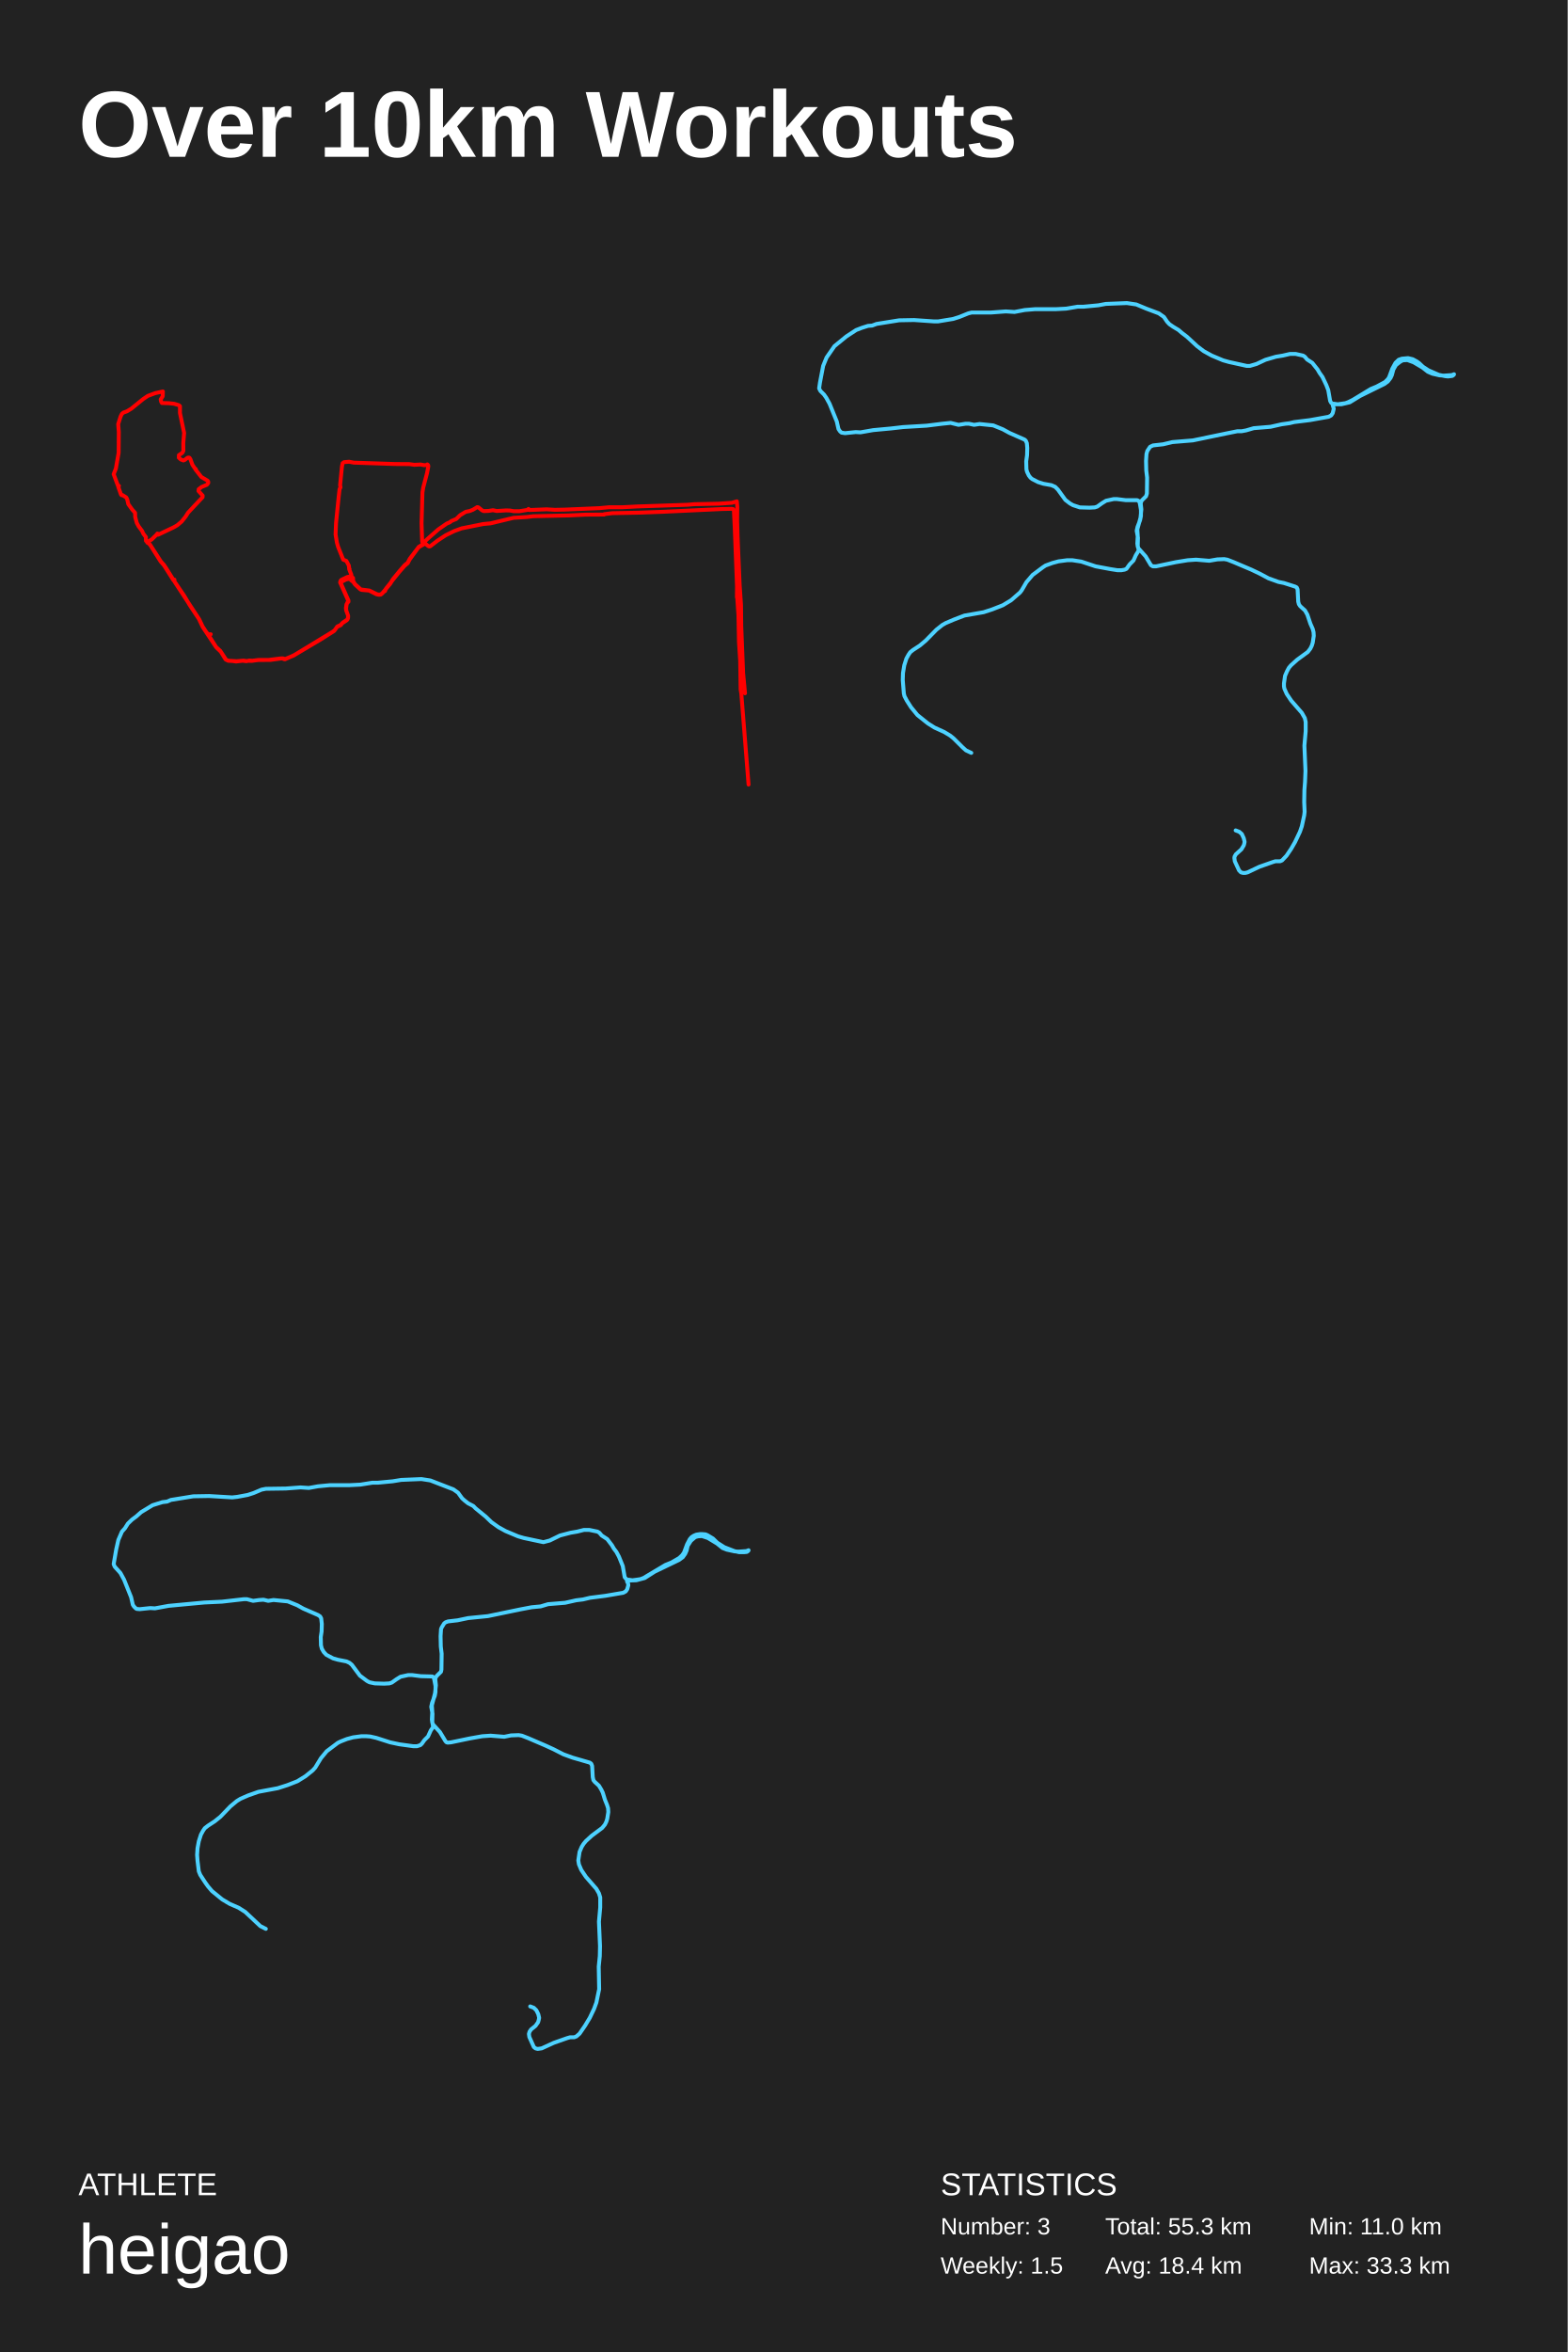
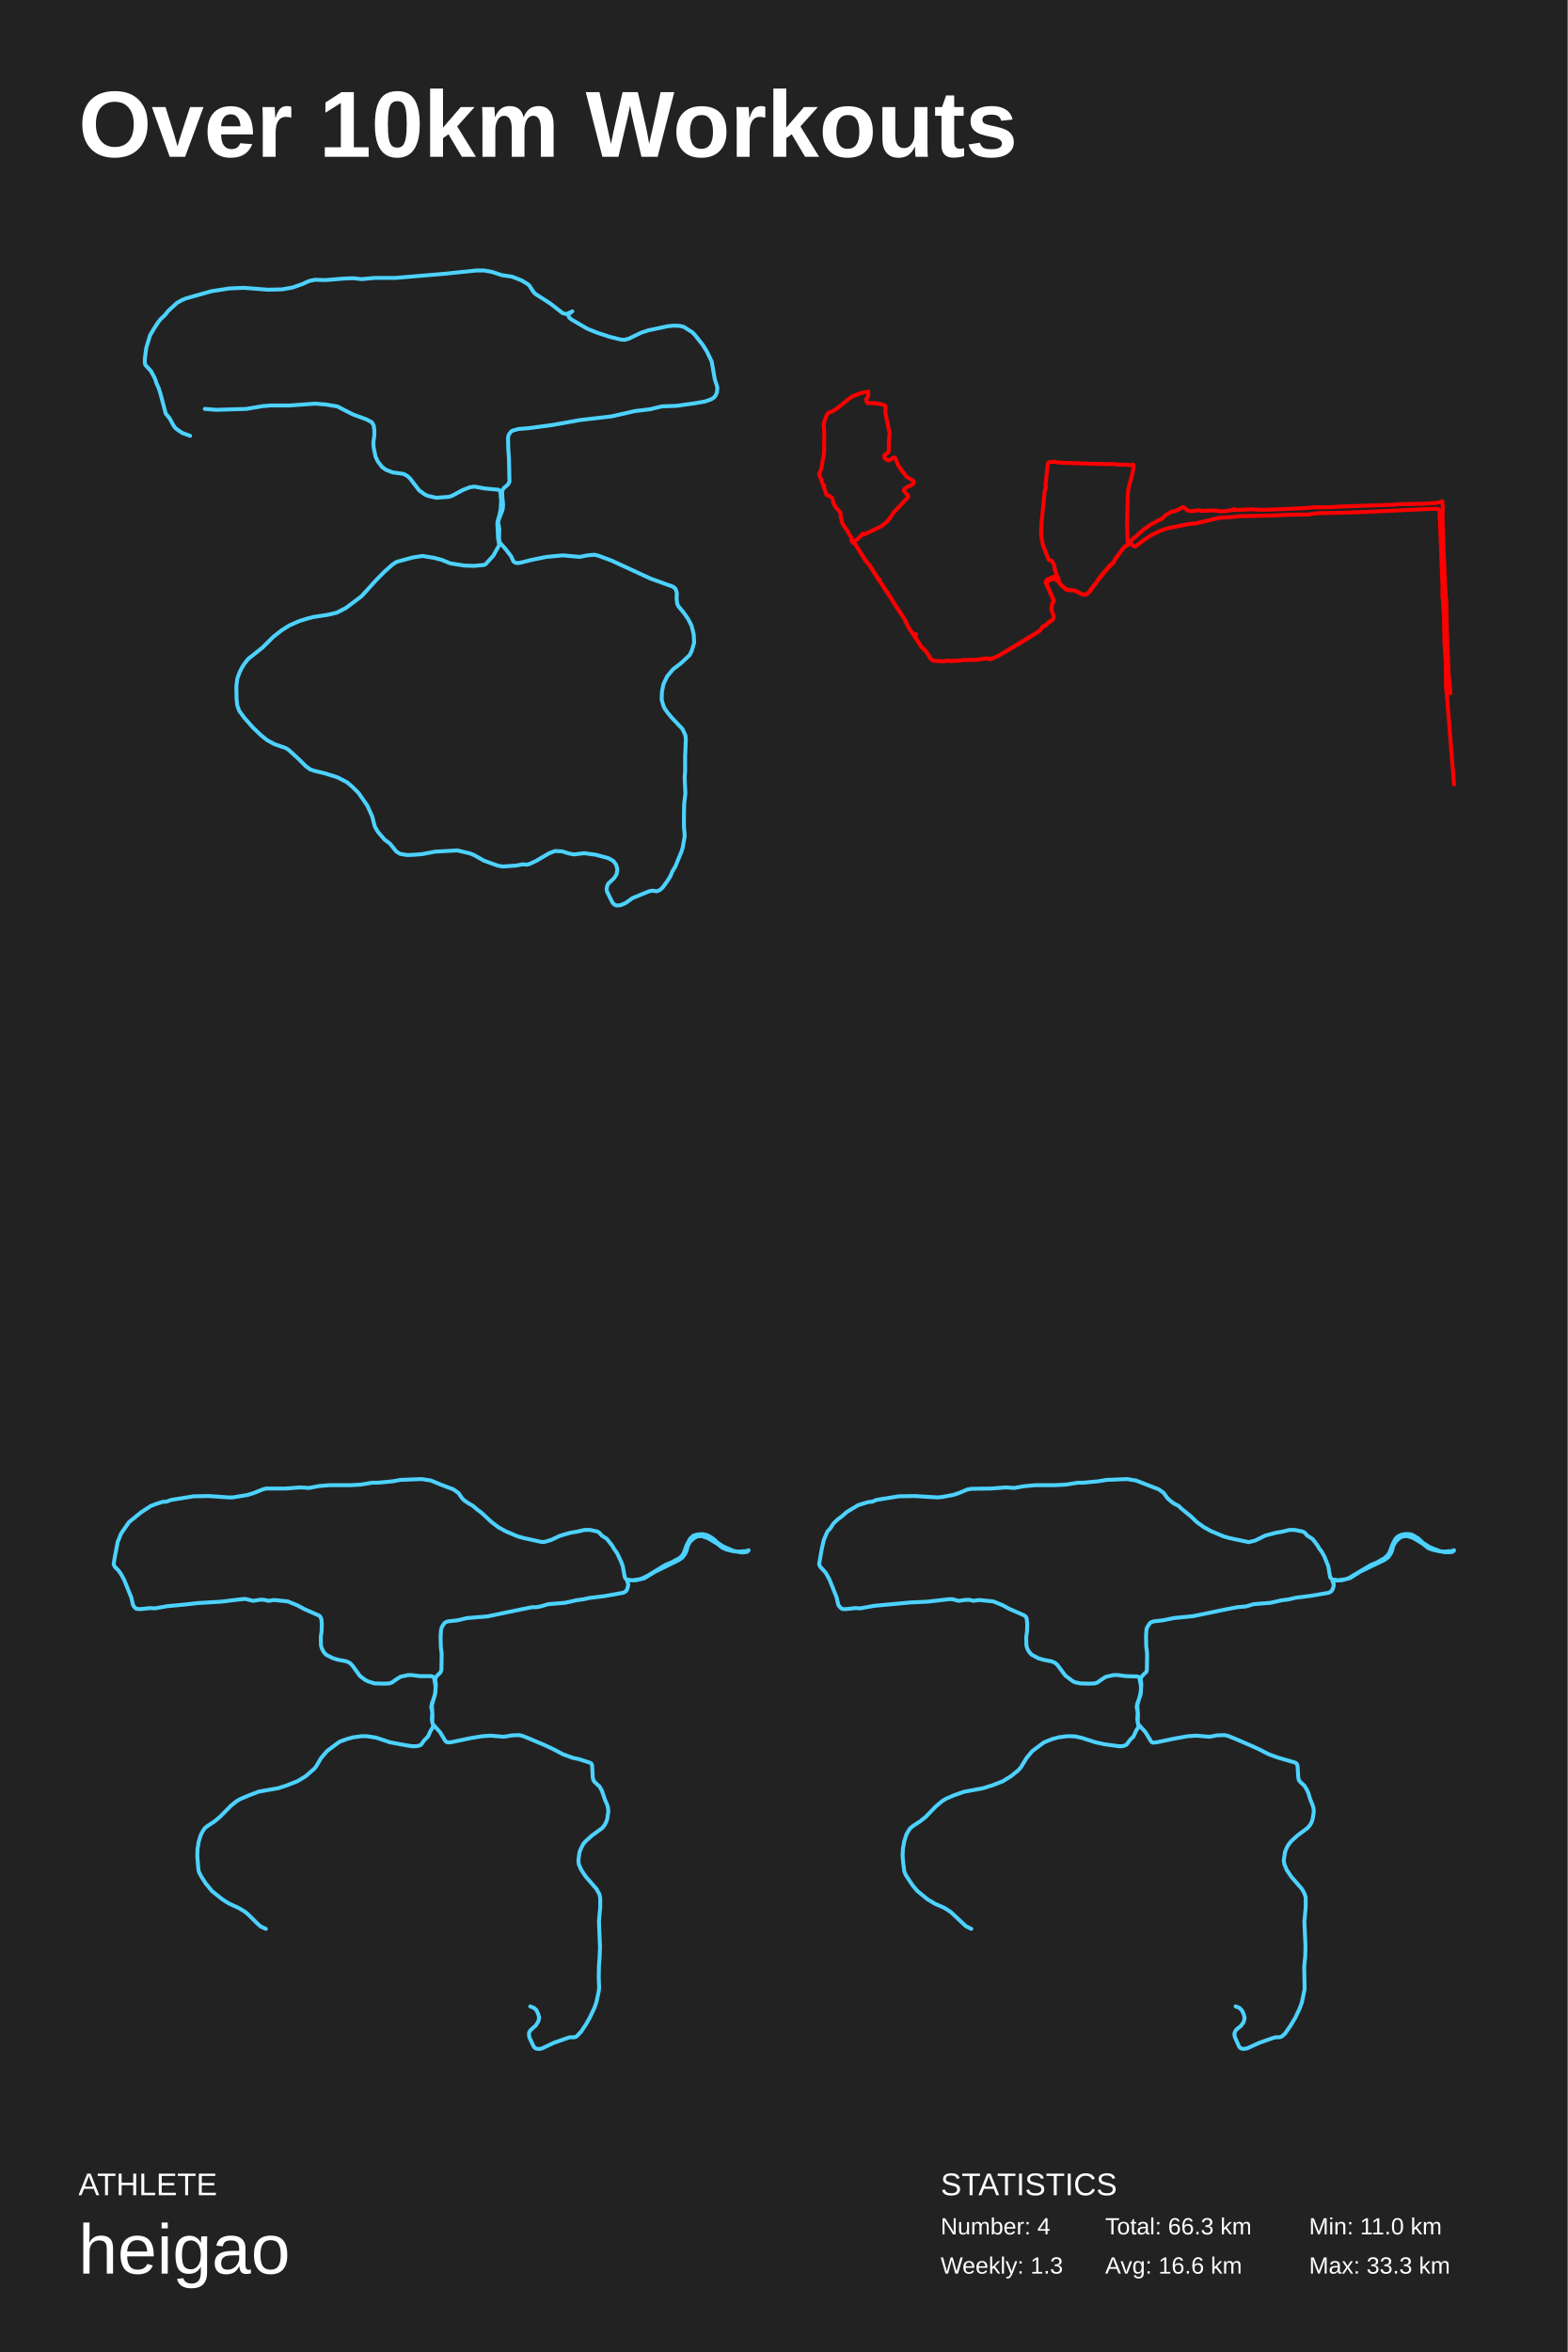
<svg xmlns="http://www.w3.org/2000/svg" baseProfile="full" height="300mm" version="1.1" viewBox="0,0,200,300" width="200mm">
  <defs />
  <rect fill="#222222" height="300" width="200" x="0" y="0" />
  <text fill="#FFFFFF" style="font-size:12px; font-family:Arial; font-weight:bold;" x="10" y="20">Over 10km Workouts</text>
  <text fill="#FFFFFF" style="font-size:4px; font-family:Arial" x="10" y="280">ATHLETE</text>
  <text fill="#FFFFFF" style="font-size:9px; font-family:Arial" x="10" y="290">heigao</text>
  <text fill="#FFFFFF" style="font-size:4px; font-family:Arial" x="120" y="280">STATISTICS</text>
-   <text fill="#FFFFFF" style="font-size:3px; font-family:Arial" x="120" y="285">Number: 3</text>
-   <text fill="#FFFFFF" style="font-size:3px; font-family:Arial" x="120" y="290">Weekly: 1.5</text>
-   <text fill="#FFFFFF" style="font-size:3px; font-family:Arial" x="141" y="285">Total: 55.3 km</text>
-   <text fill="#FFFFFF" style="font-size:3px; font-family:Arial" x="141" y="290">Avg: 18.4 km</text>
+   <text fill="#FFFFFF" style="font-size:3px; font-family:Arial" x="120" y="285">Number: 4</text>
+   <text fill="#FFFFFF" style="font-size:3px; font-family:Arial" x="120" y="290">Weekly: 1.3</text>
+   <text fill="#FFFFFF" style="font-size:3px; font-family:Arial" x="141" y="285">Total: 66.3 km</text>
+   <text fill="#FFFFFF" style="font-size:3px; font-family:Arial" x="141" y="290">Avg: 16.6 km</text>
  <text fill="#FFFFFF" style="font-size:3px; font-family:Arial" x="167" y="285">Min: 11.0 km</text>
  <text fill="#FFFFFF" style="font-size:3px; font-family:Arial" x="167" y="290">Max: 33.3 km</text>
-   <polyline fill="none" points="95.047,88.428 94.805,85.86 94.564,79.831 94.535,77.162 94.362,74.62 94.101,68.489 94.043,66.374 94.063,64.675 94.005,63.944 93.378,64.133 91.69,64.247 88.564,64.309 87.686,64.385 81.31,64.599 79.4,64.7 77.693,64.7 76.497,64.813 72.021,65.002 70.777,65.027 69.744,64.964 67.535,65.052 67.42,64.914 67.449,65.014 66.272,65.203 65.539,65.203 65.037,65.115 64.555,65.103 63.368,65.178 62.886,65.077 62.336,65.166 61.719,65.191 61.506,65.103 61.034,64.712 60.879,64.687 60.339,65.014 59.924,65.178 59.423,65.279 58.709,65.707 58.207,66.198 57.571,66.462 57.416,66.601 56.982,66.79 55.912,67.532 54.426,68.842 54.233,69.043 54.137,69.345 53.355,69.849 52.275,71.322 52.024,71.813 51.648,72.115 50.953,72.883 50.066,73.99 49.777,74.469 48.735,75.715 48.561,75.841 48.31,75.866 48.002,75.778 47.095,75.325 46.034,75.186 45.262,74.481 45.05,74.078 45.04,73.713 44.857,73.587 44.818,73.298 44.548,72.606 44.596,72.58 44.548,72.58 44.51,72.152 44.191,71.548 43.786,71.385 43.14,69.761 42.986,69.232 42.812,68.187 42.87,66.714 43.217,63.29 43.323,62.383 43.439,62.169 43.391,61.867 43.622,59.525 43.709,59.085 43.892,58.946 44.548,58.896 45.127,59.009 50.346,59.185 52.227,59.198 52.854,59.286 53.654,59.248 54.127,59.336 54.416,59.311 54.513,59.236 54.609,59.311 54.648,59.462 54.484,60.331 54.002,62.157 53.895,62.786 53.78,66.739 53.857,69.068 54.002,69.471 53.558,69.698 53.346,69.874 52.256,71.372 52.024,71.825 51.619,72.165 50.895,72.996 50.085,74.003 49.207,75.161 49.121,75.388 48.986,75.451 48.58,75.841 48.339,75.866 48.04,75.803 47.085,75.325 46.178,75.249 45.986,75.186 45.301,74.557 45.05,74.204 44.799,74.028 44.654,73.801 44.558,73.55 44.307,73.6 43.516,73.978 43.429,74.129 43.458,74.343 44.461,76.609 44.452,76.76 44.326,76.835 44.22,77.087 44.153,77.59 44.182,77.905 44.413,78.535 44.384,78.9 44.259,79.101 43.641,79.504 43.487,79.73 43.005,79.957 42.619,80.486 40.883,81.581 37.449,83.62 36.349,84.073 36.262,84.085 36.05,83.997 35.799,83.985 34.265,84.174 32.895,84.186 32.114,84.299 31.68,84.287 31.391,84.337 30.976,84.274 30.108,84.375 29.606,84.299 29.124,84.287 28.786,84.123 28.101,83.016 27.561,82.525 25.854,79.957 25.381,78.95 24.223,77.213 23.481,75.967 22.294,74.217 22.198,73.978 22.256,73.965 22.246,73.927 22.207,73.978 22.236,73.953 22.178,73.94 22.256,74.104 22.121,74.003 20.944,72.14 20.49,71.611 19.159,69.509 18.619,68.98 18.609,68.502 18.291,68.086 18.117,67.709 17.683,67.129 17.452,66.701 17.249,65.946 17.23,65.405 16.854,64.977 16.371,64.309 16.236,63.718 16.111,63.453 15.629,63.151 15.513,63.164 15.445,63.101 15.088,62.094 15.175,61.968 15.088,61.993 15.04,61.93 14.5,60.482 14.78,59.777 15.137,57.75 15.156,55.068 15.079,54.099 15.378,53.142 15.551,52.789 15.744,52.626 16.198,52.462 16.757,52.122 18.262,50.901 18.86,50.498 19.805,50.145 20.78,49.931 20.76,50.535 20.5,50.951 20.548,51.215 20.654,51.404 21.561,51.429 22.217,51.505 22.815,51.681 22.96,51.807 22.96,52.689 23.49,55.219 23.384,56.504 23.394,57.498 23.259,57.763 22.825,58.052 22.815,58.38 23.066,58.606 23.394,58.732 23.558,58.669 23.915,58.392 24.069,58.354 24.175,58.392 24.291,58.568 24.551,59.286 24.947,59.865 24.986,59.84 24.947,59.89 25.68,60.835 26.481,61.313 26.568,61.439 26.568,61.603 26.404,61.829 25.709,62.119 25.352,62.396 25.323,62.622 25.854,63.214 25.844,63.416 23.992,65.392 23.674,65.896 23.172,66.525 22.622,66.991 22.169,67.255 20.182,68.2 20.076,68.212 20.066,68.061 20.114,68.061 19.362,68.804 18.85,69.106 18.793,69.219 18.966,69.282 19.121,69.433 20.529,71.624 20.915,72.052 21.223,72.517 22.246,74.154 25.42,79 25.854,79.919 26.326,80.637 26.558,80.914 26.886,80.901 26.625,80.939 26.548,80.876 26.76,81.253 27.619,82.6 28.178,83.129 28.815,84.111 28.96,84.211 29.22,84.287 30.185,84.337 31.063,84.262 31.497,84.325 31.796,84.249 32.182,84.274 33.069,84.174 34.506,84.174 35.973,83.972 36.195,83.997 36.195,84.048 36.349,84.098 37.526,83.569 42.416,80.599 42.715,80.372 43.024,79.919 43.449,79.718 43.728,79.416 44.326,79.013 44.404,78.799 44.413,78.535 44.162,77.842 44.133,77.553 44.201,77.087 44.423,76.734 44.413,76.583 43.391,74.292 44.172,73.902 44.654,73.814 45.137,74.292 45.359,74.595 46.034,75.186 47.124,75.325 48.079,75.79 48.339,75.841 48.59,75.816 48.754,75.702 49.092,75.337 49.256,75.06 49.873,74.292 50.114,73.89 50.992,72.82 51.638,72.077 52.014,71.775 52.275,71.271 53.432,69.748 54.195,69.282 54.629,69.647 54.754,69.698 54.879,69.685 55.805,68.967 56.857,68.275 57.928,67.746 58.892,67.394 61.651,66.84 62.587,66.752 65.529,66.047 67.207,65.946 68.008,65.845 72.561,65.745 74.722,65.644 77.085,65.631 77.085,65.581 78.127,65.455 81.513,65.392 84.551,65.279 92.133,64.926 93.33,64.901 93.542,64.939 93.629,65.115 93.735,67.281 94.024,74.796 94.014,76.193 94.053,76.218 94.207,78.459 94.275,81.908 94.429,84.274 94.487,87.937 94.574,88.465 95.5,100.069" stroke="#ff0000" stroke-linecap="round" stroke-linejoin="round" stroke-width="0.5" />
-   <polyline fill="none" points="157.64,105.919 158.102,106.096 158.428,106.38 158.672,106.912 158.781,107.373 158.726,107.656 158.672,107.834 158.373,108.33 157.667,108.968 157.504,109.252 157.477,109.429 157.532,109.854 158.075,111.024 158.319,111.272 158.591,111.343 158.862,111.343 159.161,111.272 160.654,110.563 162.365,109.961 162.718,109.854 163.315,109.854 163.56,109.748 164.13,109.145 164.727,108.259 165.216,107.408 165.841,106.096 166.085,105.387 166.384,104.005 166.438,103.544 166.384,102.303 166.411,100.779 166.492,99.715 166.547,98.332 166.411,95.106 166.574,93.262 166.574,92.092 166.465,91.596 166.085,90.922 164.727,89.362 164.157,88.511 163.858,87.838 163.804,87.554 163.804,87.164 163.94,86.207 164.184,85.64 164.429,85.179 164.7,84.86 165.488,84.15 166.845,83.158 167.171,82.732 167.361,82.342 167.47,81.988 167.606,81.101 167.578,80.64 167.47,80.215 167.171,79.541 166.791,78.407 166.492,77.875 165.868,77.307 165.705,77.059 165.623,76.74 165.542,75.18 165.433,74.932 165.243,74.825 163.804,74.365 163.098,74.223 161.822,73.762 160.763,73.194 159.65,72.663 157.396,71.705 156.581,71.386 156.174,71.315 155.305,71.351 154.273,71.528 152.59,71.386 151.531,71.457 150.01,71.705 147.485,72.237 147.077,72.237 146.833,72.095 146.154,70.961 145.231,69.932 145.149,69.72 145.095,69.33 145.149,68.337 145.095,67.521 145.502,66.032 145.611,64.968 145.53,64.259 145.557,64.082 145.665,63.834 146.208,63.302 146.317,62.947 146.344,60.926 146.236,60.004 146.208,58.798 146.263,57.912 146.371,57.522 146.724,56.99 147.104,56.813 148.381,56.671 149.575,56.387 152.182,56.174 156.445,55.288 157.857,55.004 158.4,55.004 158.971,54.898 159.948,54.614 162.093,54.437 163.505,54.118 164.51,53.976 165.107,53.834 167.117,53.586 169.506,53.16 169.832,52.983 170.022,52.699 170.158,52.132 170.022,51.671 170.049,51.494 170.158,51.494 170.674,51.565 171.163,51.494 171.652,51.423 172.032,51.281 172.602,50.997 174.883,49.614 175.643,49.295 176.702,48.728 177.055,48.373 177.218,48.125 177.625,47.026 178.033,46.281 178.44,45.891 178.847,45.749 179.635,45.678 180.232,45.82 180.748,46.104 181.047,46.316 181.536,46.777 182.242,47.238 183.545,47.806 184.387,47.983 184.74,48.019 185.283,47.948 185.473,47.806 185.5,47.735 185.228,47.841 184.197,47.912 183.654,47.877 182.73,47.664 182.16,47.416 181.481,46.884 180.341,46.21 179.553,45.926 178.956,45.962 178.63,46.139 178.087,46.565 177.761,47.132 177.571,47.841 177.408,48.196 177.055,48.657 176.621,48.976 173.525,50.501 172.195,51.316 171.136,51.565 170.131,51.565 169.832,51.387 169.696,51.139 169.452,49.756 169.208,49.118 168.719,48.089 168.339,47.558 168.094,47.132 167.416,46.281 166.764,45.855 166.465,45.501 166.248,45.359 165.298,45.146 164.564,45.146 163.641,45.359 162.772,45.501 161.442,45.891 160.301,46.423 159.459,46.671 159.052,46.671 156.798,46.175 156.038,45.962 154.599,45.359 153.567,44.792 152.725,44.153 151.422,42.948 150.77,42.451 150.363,42.097 149.657,41.671 149.195,41.352 148.897,41.033 148.489,40.43 147.838,39.969 146.236,39.366 144.959,38.834 143.764,38.657 141.076,38.763 140.126,38.94 138.252,39.118 137.492,39.118 136.026,39.366 134.695,39.437 132.034,39.437 130.731,39.543 129.427,39.791 128.314,39.721 126.44,39.862 123.969,39.862 123.535,39.969 122.394,40.43 121.607,40.678 119.679,40.997 119.163,40.997 116.611,40.82 114.71,40.855 111.832,41.316 111.261,41.529 110.745,41.565 109.958,41.813 109.225,42.097 107.976,42.912 106.455,44.153 105.45,45.607 105.016,46.671 104.609,48.799 104.5,49.543 104.663,49.863 105.125,50.323 105.423,50.749 105.831,51.494 106.754,53.763 106.971,54.721 107.161,55.004 107.351,55.182 107.813,55.252 109.17,55.111 109.768,55.146 111.397,54.862 113.678,54.65 115.226,54.472 118.213,54.295 120.222,54.047 121.281,53.94 122.286,54.189 123.182,54.047 123.616,54.047 124.268,54.189 124.974,54.082 126.712,54.26 127.934,54.756 128.776,55.217 130.703,56.068 130.866,56.21 131.002,56.529 131.056,57.132 131.029,58.054 130.921,58.834 130.948,59.862 131.029,60.181 131.247,60.642 131.464,60.926 131.681,61.103 132.441,61.493 133.12,61.706 134.125,61.883 134.614,62.096 134.967,62.451 135.917,63.763 136.514,64.224 136.895,64.436 137.763,64.72 138.985,64.755 139.664,64.72 139.99,64.614 140.587,64.188 141.103,63.869 142.081,63.656 142.488,63.656 143.629,63.798 145.068,63.798 145.231,63.869 145.394,64.082 145.557,65.039 145.557,65.819 145.448,66.351 145.122,67.202 145.014,67.699 145.177,68.585 145.149,69.613 145.258,70.11 145.231,70.287 144.905,70.819 144.606,71.492 144.117,71.989 143.71,72.556 143.466,72.663 143.058,72.733 142.57,72.733 141.674,72.592 139.773,72.237 137.954,71.634 136.813,71.457 136.134,71.457 135.048,71.599 134.261,71.812 133.392,72.131 133.066,72.343 131.735,73.336 130.948,74.258 130.35,75.286 130.133,75.57 128.993,76.563 127.934,77.201 126.576,77.733 125.49,78.087 123.046,78.513 121.743,79.009 120.657,79.47 120.222,79.718 119.462,80.321 118.104,81.704 117.344,82.342 116.475,82.909 116.122,83.193 115.905,83.512 115.633,84.009 115.362,84.86 115.199,85.852 115.171,86.739 115.307,88.441 115.389,88.795 115.687,89.362 116.23,90.213 117.045,91.206 118.376,92.27 119.217,92.801 120.466,93.369 121.227,93.83 121.661,94.184 122.802,95.319 123.236,95.709 123.915,96.028" stroke="#4dd2ff" stroke-linecap="round" stroke-linejoin="round" stroke-width="0.5" />
-   <polyline fill="none" points="67.64,255.919 68.102,256.096 68.428,256.415 68.672,256.912 68.781,257.373 68.726,257.656 68.645,257.94 68.319,258.401 67.749,258.862 67.559,259.145 67.477,259.429 67.532,259.819 68.102,261.095 68.319,261.272 68.591,261.343 69.106,261.272 70.654,260.563 72.365,259.961 72.745,259.854 73.261,259.854 73.533,259.748 73.94,259.393 74.646,258.365 75.243,257.373 75.786,256.238 76.085,255.423 76.438,253.721 76.384,250.849 76.519,249.502 76.547,248.226 76.411,245.106 76.574,243.298 76.574,242.021 76.411,241.49 76.085,240.922 74.754,239.398 74.157,238.511 73.858,237.802 73.777,237.306 73.94,236.207 74.211,235.569 74.456,235.179 74.754,234.824 75.488,234.15 76.818,233.158 77.171,232.732 77.361,232.342 77.47,231.988 77.606,231.137 77.578,230.64 77.443,230.215 77.171,229.541 76.9,228.655 76.71,228.265 76.411,227.768 75.868,227.272 75.705,227.059 75.623,226.669 75.542,225.251 75.433,224.967 75.243,224.825 73.044,224.187 71.876,223.762 70.627,223.124 69.622,222.663 67.396,221.705 66.581,221.386 66.174,221.315 65.196,221.351 64.327,221.528 62.59,221.386 61.531,221.457 59.928,221.741 57.539,222.237 57.132,222.273 56.969,222.237 56.833,222.095 56.127,220.925 55.258,219.968 55.149,219.72 55.095,219.33 55.149,218.337 55.095,217.521 55.502,215.961 55.611,214.968 55.53,214.153 55.584,213.975 55.72,213.763 56.263,213.231 56.317,212.947 56.344,210.926 56.236,210.004 56.208,208.692 56.263,207.806 56.344,207.593 56.67,207.061 56.86,206.919 57.159,206.813 58.381,206.671 59.738,206.387 62.237,206.139 66.337,205.288 67.83,205.004 68.971,204.898 69.921,204.614 72.093,204.437 73.505,204.118 74.374,204.011 75.27,203.799 77.225,203.55 79.506,203.16 79.832,202.983 80.022,202.699 80.158,202.203 80.131,201.99 79.995,201.706 80.049,201.529 80.212,201.494 80.674,201.565 81.217,201.494 81.706,201.423 82.086,201.281 84.883,199.614 85.67,199.295 86.648,198.728 87.028,198.373 87.272,198.019 87.653,196.99 88.006,196.316 88.223,196.068 88.494,195.891 88.82,195.749 89.282,195.678 89.635,195.678 90.015,195.714 90.259,195.82 90.965,196.245 91.508,196.777 92.404,197.345 93.681,197.841 94.305,197.983 94.93,197.983 95.283,197.948 95.473,197.806 95.5,197.735 95.228,197.841 94.197,197.912 93.708,197.877 92.73,197.664 92.187,197.451 91.481,196.884 90.314,196.175 89.553,195.926 89.037,195.962 88.684,196.068 88.141,196.529 87.734,197.167 87.598,197.77 87.408,198.196 87.109,198.621 86.621,198.976 83.525,200.465 82.249,201.281 81.19,201.565 80.24,201.6 79.914,201.423 79.696,201.175 79.452,199.756 78.963,198.55 78.637,197.948 78.312,197.522 78.067,197.097 77.47,196.316 76.764,195.855 76.465,195.501 76.221,195.359 75.189,195.146 74.483,195.146 73.641,195.359 72.799,195.501 71.442,195.855 70.138,196.494 69.324,196.706 66.826,196.175 66.092,195.962 64.49,195.288 63.594,194.792 62.698,194.153 61.965,193.444 60.662,192.38 60.39,192.097 59.711,191.742 59.222,191.352 58.951,191.104 58.435,190.394 57.838,189.969 54.905,188.834 53.764,188.657 51.185,188.763 50.099,188.94 48.225,189.118 47.519,189.118 45.971,189.366 44.559,189.437 42.061,189.437 40.568,189.579 39.4,189.791 38.341,189.721 36.467,189.862 33.915,189.898 33.372,190.004 32.367,190.43 31.607,190.678 30.276,190.926 29.625,190.997 26.692,190.82 24.656,190.855 21.804,191.316 21.316,191.529 20.718,191.6 19.469,191.99 18.003,192.877 17.405,193.409 16.835,193.834 16.319,194.331 15.939,194.933 15.559,195.359 15.097,196.423 14.826,197.628 14.5,199.508 14.636,199.827 15.369,200.643 15.831,201.494 16.727,203.728 16.944,204.685 17.08,204.898 17.324,205.146 17.433,205.217 17.813,205.252 19.17,205.111 19.768,205.146 21.506,204.827 26.068,204.401 28.321,204.295 31.118,203.976 31.498,203.976 32.286,204.189 33.073,204.082 33.616,204.047 34.214,204.189 34.893,204.082 36.712,204.26 37.934,204.756 38.694,205.182 40.568,205.997 40.839,206.174 40.975,206.423 41.056,207.132 41.029,208.089 40.921,208.798 40.948,209.862 41.056,210.288 41.301,210.713 41.627,211.068 42.496,211.529 43.12,211.706 44.206,211.919 44.586,212.096 44.885,212.344 45.917,213.727 46.813,214.401 47.139,214.578 47.818,214.72 48.985,214.755 49.664,214.72 49.99,214.614 50.587,214.188 51.103,213.869 52.081,213.656 52.57,213.656 53.683,213.798 55.122,213.834 55.231,213.869 55.367,214.046 55.557,215.039 55.557,215.819 55.475,216.28 55.122,217.202 55.014,217.699 55.177,218.585 55.149,219.613 55.258,220.287 54.959,220.712 54.606,221.492 54.145,221.953 53.819,222.414 53.629,222.592 53.194,222.733 52.733,222.733 50.94,222.485 49.773,222.237 48.008,221.67 47.22,221.492 46.732,221.457 46.107,221.457 45.048,221.599 44.261,221.812 43.446,222.131 43.093,222.308 41.681,223.372 40.948,224.258 40.215,225.464 39.889,225.818 38.966,226.563 37.934,227.201 36.658,227.697 35.436,228.087 32.965,228.548 31.661,229.009 30.684,229.435 30.222,229.718 29.407,230.392 28.104,231.739 27.398,232.307 26.529,232.874 26.122,233.193 25.905,233.512 25.633,234.009 25.362,234.86 25.199,235.746 25.144,236.597 25.199,237.341 25.362,238.689 25.552,239.15 26.176,240.107 26.529,240.603 27.045,241.206 28.348,242.27 29.299,242.837 30.439,243.333 31.281,243.865 33.209,245.673 33.915,246.028" stroke="#4dd2ff" stroke-linecap="round" stroke-linejoin="round" stroke-width="0.5" />
+   <polyline fill="none" points="26.131,52.155 27.583,52.274 31.424,52.155 33.541,51.8 34.509,51.721 36.929,51.721 40.225,51.484 41.617,51.602 43.038,51.839 45.034,52.866 46.758,53.498 47.424,53.854 47.666,54.249 47.756,54.841 47.756,55.513 47.635,56.421 47.666,57.053 47.908,58.238 48.21,58.87 48.754,59.581 49.269,59.936 50.085,60.252 51.476,60.45 51.93,60.686 52.293,61.002 53.473,62.543 54.229,63.096 54.622,63.254 55.65,63.491 57.253,63.372 57.646,63.254 59.038,62.503 59.945,62.148 60.55,62.069 61.85,62.306 63.574,62.464 63.756,62.582 63.847,62.859 63.937,63.886 63.877,64.952 63.726,65.663 63.484,66.492 63.453,66.769 63.544,68.664 63.665,69.336 63.665,69.573 62.939,70.876 61.971,71.942 61.76,72.061 60.429,72.179 59.249,72.14 57.465,71.863 56.406,71.429 55.378,71.152 53.896,70.915 52.626,71.113 50.599,71.666 50.055,72.021 48.996,72.969 47.877,74.114 46.123,76.05 44.127,77.55 42.978,78.143 41.828,78.419 39.983,78.696 39.227,78.893 38.199,79.209 36.868,79.801 35.931,80.394 34.872,81.223 33.481,82.605 31.636,84.067 31.182,84.659 30.88,85.133 30.577,85.725 30.275,86.554 30.154,87.502 30.184,89.2 30.275,89.99 30.517,90.662 31.182,91.57 32.301,92.834 33.299,93.781 34.086,94.413 35.023,94.926 36.415,95.4 36.808,95.637 38.108,96.822 39.016,97.73 39.56,98.125 40.104,98.323 41.435,98.639 43.068,99.152 44.278,99.784 44.974,100.376 45.76,101.166 46.879,102.785 47.484,104.128 47.817,105.431 48.21,106.102 49.057,107.089 49.753,107.602 50.539,108.59 51.023,108.906 51.96,109.064 52.868,109.024 53.836,108.945 55.499,108.629 58.342,108.471 60.006,108.866 60.55,109.103 61.729,109.774 63.484,110.406 64.119,110.525 65.813,110.406 66.69,110.248 67.204,110.288 67.536,110.209 68.383,109.814 70.077,108.827 70.803,108.55 71.71,108.59 72.587,108.866 73.192,108.985 74.523,108.827 76.005,109.024 77.608,109.458 78.243,109.814 78.576,110.248 78.757,110.84 78.727,111.196 78.636,111.551 78.364,111.986 77.578,112.736 77.457,113.012 77.396,113.368 77.427,113.684 78.122,115.105 78.334,115.342 78.636,115.5 79.15,115.461 79.453,115.342 79.816,115.184 80.693,114.552 82.81,113.684 83.234,113.605 83.778,113.684 84.171,113.526 84.534,113.21 85.139,112.381 85.532,111.749 85.774,111.156 86.137,110.564 86.923,108.669 87.105,108.076 87.347,106.694 87.317,106.102 87.256,105.47 87.256,103.93 87.286,102.548 87.438,101.205 87.347,99.152 87.407,98.323 87.407,96.506 87.498,94.255 87.438,93.781 87.075,92.991 85.653,91.491 85.169,90.898 84.806,90.385 84.625,89.99 84.413,89.24 84.443,88.292 84.625,87.305 85.109,86.278 85.865,85.37 86.893,84.58 87.982,83.553 88.254,83 88.557,81.973 88.496,80.868 88.224,79.801 87.8,78.972 87.196,78.103 86.56,77.353 86.409,77.037 86.319,76.405 86.349,75.655 86.228,75.22 86.107,75.023 85.835,74.825 82.992,73.799 78.031,71.508 76.338,70.876 75.824,70.758 74.946,70.837 73.948,71.034 71.801,70.837 69.714,71.034 67.748,71.429 66.508,71.745 66.054,71.824 65.752,71.784 65.51,71.626 65.208,70.955 64.512,70.047 63.907,69.375 63.726,69.099 63.665,68.743 63.695,67.401 63.544,66.65 63.635,66.255 64.028,65.268 64.149,64.873 64.179,64.28 64.089,63.451 64.058,62.74 64.089,62.543 64.27,62.266 64.814,61.792 64.996,61.437 64.935,58.554 64.845,57.29 64.814,55.868 64.845,55.631 64.966,55.355 65.208,55.039 65.419,54.92 66.115,54.723 67.536,54.604 70.47,54.209 74.009,53.577 78.062,53.103 80.995,52.432 82.961,52.195 84.413,51.839 86.349,51.76 88.617,51.444 89.948,51.208 90.734,50.931 91.097,50.694 91.309,50.418 91.46,50.062 91.521,49.47 91.43,49.114 91.188,48.364 90.795,46.112 90.19,44.849 89.676,44.019 88.678,42.755 88.345,42.4 87.226,41.689 86.742,41.57 85.986,41.531 85.199,41.61 82.75,42.123 81.782,42.439 80.239,43.19 79.695,43.348 79.181,43.308 77.759,42.953 76.186,42.439 74.916,41.926 72.89,40.741 72.618,40.504 72.497,40.227 72.587,40.03 73.011,39.714 72.345,40.03 72.103,40.03 71.801,39.951 70.168,38.687 68.262,37.462 68.051,37.225 67.567,36.475 67.325,36.238 66.538,35.764 65.329,35.29 63.998,35.092 62.818,34.697 61.79,34.5 60.792,34.5 56.558,34.934 50.478,35.448 47.787,35.448 46.153,35.606 45.034,35.487 43.946,35.527 41.556,35.724 40.165,35.685 39.439,35.843 38.562,36.238 37.322,36.672 35.991,36.909 34.146,36.949 31.122,36.712 29.247,36.791 26.978,37.146 23.742,38.055 23.167,38.292 22.562,38.647 21.443,39.674 21.05,40.188 20.536,40.662 20.234,41.017 19.719,41.807 19.145,42.755 18.661,44.375 18.479,45.757 18.479,46.31 18.54,46.547 19.266,47.337 19.75,48.245 19.992,48.956 20.264,49.549 20.506,50.339 21.141,52.748 21.655,53.38 22.139,54.288 22.381,54.604 22.744,54.881 23.288,55.236 24.256,55.592" stroke="#4dd2ff" stroke-linecap="round" stroke-linejoin="round" stroke-width="0.5" />
+   <polyline fill="none" points="185.047,88.428 184.805,85.86 184.564,79.831 184.535,77.162 184.362,74.62 184.101,68.489 184.043,66.374 184.063,64.675 184.005,63.944 183.378,64.133 181.69,64.247 178.564,64.309 177.686,64.385 171.31,64.599 169.4,64.7 167.693,64.7 166.497,64.813 162.021,65.002 160.777,65.027 159.744,64.964 157.535,65.052 157.42,64.914 157.449,65.014 156.272,65.203 155.539,65.203 155.037,65.115 154.555,65.103 153.368,65.178 152.886,65.077 152.336,65.166 151.719,65.191 151.506,65.103 151.034,64.712 150.879,64.687 150.339,65.014 149.924,65.178 149.423,65.279 148.709,65.707 148.207,66.198 147.571,66.462 147.416,66.601 146.982,66.79 145.912,67.532 144.426,68.842 144.233,69.043 144.137,69.345 143.355,69.849 142.275,71.322 142.024,71.813 141.648,72.115 140.953,72.883 140.066,73.99 139.777,74.469 138.735,75.715 138.561,75.841 138.31,75.866 138.002,75.778 137.095,75.325 136.034,75.186 135.262,74.481 135.05,74.078 135.04,73.713 134.857,73.587 134.818,73.298 134.548,72.606 134.596,72.58 134.548,72.58 134.51,72.152 134.191,71.548 133.786,71.385 133.14,69.761 132.986,69.232 132.812,68.187 132.87,66.714 133.217,63.29 133.323,62.383 133.439,62.169 133.391,61.867 133.622,59.525 133.709,59.085 133.892,58.946 134.548,58.896 135.127,59.009 140.346,59.185 142.227,59.198 142.854,59.286 143.654,59.248 144.127,59.336 144.416,59.311 144.513,59.236 144.609,59.311 144.648,59.462 144.484,60.331 144.002,62.157 143.895,62.786 143.78,66.739 143.857,69.068 144.002,69.471 143.558,69.698 143.346,69.874 142.256,71.372 142.024,71.825 141.619,72.165 140.895,72.996 140.085,74.003 139.207,75.161 139.121,75.388 138.986,75.451 138.58,75.841 138.339,75.866 138.04,75.803 137.085,75.325 136.178,75.249 135.986,75.186 135.301,74.557 135.05,74.204 134.799,74.028 134.654,73.801 134.558,73.55 134.307,73.6 133.516,73.978 133.429,74.129 133.458,74.343 134.461,76.609 134.452,76.76 134.326,76.835 134.22,77.087 134.153,77.59 134.182,77.905 134.413,78.535 134.384,78.9 134.259,79.101 133.641,79.504 133.487,79.73 133.005,79.957 132.619,80.486 130.883,81.581 127.449,83.62 126.349,84.073 126.262,84.085 126.05,83.997 125.799,83.985 124.265,84.174 122.895,84.186 122.114,84.299 121.68,84.287 121.391,84.337 120.976,84.274 120.108,84.375 119.606,84.299 119.124,84.287 118.786,84.123 118.101,83.016 117.561,82.525 115.854,79.957 115.381,78.95 114.223,77.213 113.481,75.967 112.294,74.217 112.198,73.978 112.256,73.965 112.246,73.927 112.207,73.978 112.236,73.953 112.178,73.94 112.256,74.104 112.121,74.003 110.944,72.14 110.49,71.611 109.159,69.509 108.619,68.98 108.609,68.502 108.291,68.086 108.117,67.709 107.683,67.129 107.452,66.701 107.249,65.946 107.23,65.405 106.854,64.977 106.371,64.309 106.236,63.718 106.111,63.453 105.629,63.151 105.513,63.164 105.445,63.101 105.088,62.094 105.175,61.968 105.088,61.993 105.04,61.93 104.5,60.482 104.78,59.777 105.137,57.75 105.156,55.068 105.079,54.099 105.378,53.142 105.551,52.789 105.744,52.626 106.198,52.462 106.757,52.122 108.262,50.901 108.86,50.498 109.805,50.145 110.78,49.931 110.76,50.535 110.5,50.951 110.548,51.215 110.654,51.404 111.561,51.429 112.217,51.505 112.815,51.681 112.96,51.807 112.96,52.689 113.49,55.219 113.384,56.504 113.394,57.498 113.259,57.763 112.825,58.052 112.815,58.38 113.066,58.606 113.394,58.732 113.558,58.669 113.915,58.392 114.069,58.354 114.175,58.392 114.291,58.568 114.551,59.286 114.947,59.865 114.986,59.84 114.947,59.89 115.68,60.835 116.481,61.313 116.568,61.439 116.568,61.603 116.404,61.829 115.709,62.119 115.352,62.396 115.323,62.622 115.854,63.214 115.844,63.416 113.992,65.392 113.674,65.896 113.172,66.525 112.622,66.991 112.169,67.255 110.182,68.2 110.076,68.212 110.066,68.061 110.114,68.061 109.362,68.804 108.85,69.106 108.793,69.219 108.966,69.282 109.121,69.433 110.529,71.624 110.915,72.052 111.223,72.517 112.246,74.154 115.42,79 115.854,79.919 116.326,80.637 116.558,80.914 116.886,80.901 116.625,80.939 116.548,80.876 116.76,81.253 117.619,82.6 118.178,83.129 118.815,84.111 118.96,84.211 119.22,84.287 120.185,84.337 121.063,84.262 121.497,84.325 121.796,84.249 122.182,84.274 123.069,84.174 124.506,84.174 125.973,83.972 126.195,83.997 126.195,84.048 126.349,84.098 127.526,83.569 132.416,80.599 132.715,80.372 133.024,79.919 133.449,79.718 133.728,79.416 134.326,79.013 134.404,78.799 134.413,78.535 134.162,77.842 134.133,77.553 134.201,77.087 134.423,76.734 134.413,76.583 133.391,74.292 134.172,73.902 134.654,73.814 135.137,74.292 135.359,74.595 136.034,75.186 137.124,75.325 138.079,75.79 138.339,75.841 138.59,75.816 138.754,75.702 139.092,75.337 139.256,75.06 139.873,74.292 140.114,73.89 140.992,72.82 141.638,72.077 142.014,71.775 142.275,71.271 143.432,69.748 144.195,69.282 144.629,69.647 144.754,69.698 144.879,69.685 145.805,68.967 146.857,68.275 147.928,67.746 148.892,67.394 151.651,66.84 152.587,66.752 155.529,66.047 157.207,65.946 158.008,65.845 162.561,65.745 164.722,65.644 167.085,65.631 167.085,65.581 168.127,65.455 171.513,65.392 174.551,65.279 182.133,64.926 183.33,64.901 183.542,64.939 183.629,65.115 183.735,67.281 184.024,74.796 184.014,76.193 184.053,76.218 184.207,78.459 184.275,81.908 184.429,84.274 184.487,87.937 184.574,88.465 185.5,100.069" stroke="#ff0000" stroke-linecap="round" stroke-linejoin="round" stroke-width="0.5" />
+   <polyline fill="none" points="67.64,255.919 68.102,256.096 68.428,256.38 68.672,256.912 68.781,257.373 68.726,257.656 68.672,257.834 68.373,258.33 67.667,258.968 67.504,259.252 67.477,259.429 67.532,259.854 68.075,261.024 68.319,261.272 68.591,261.343 68.862,261.343 69.161,261.272 70.654,260.563 72.365,259.961 72.718,259.854 73.315,259.854 73.56,259.748 74.13,259.145 74.727,258.259 75.216,257.408 75.841,256.096 76.085,255.387 76.384,254.005 76.438,253.544 76.384,252.303 76.411,250.779 76.492,249.715 76.547,248.332 76.411,245.106 76.574,243.262 76.574,242.092 76.465,241.596 76.085,240.922 74.727,239.362 74.157,238.511 73.858,237.838 73.804,237.554 73.804,237.164 73.94,236.207 74.184,235.64 74.429,235.179 74.7,234.86 75.488,234.15 76.845,233.158 77.171,232.732 77.361,232.342 77.47,231.988 77.606,231.101 77.578,230.64 77.47,230.215 77.171,229.541 76.791,228.407 76.492,227.875 75.868,227.307 75.705,227.059 75.623,226.74 75.542,225.18 75.433,224.932 75.243,224.825 73.804,224.365 73.098,224.223 71.822,223.762 70.763,223.194 69.65,222.663 67.396,221.705 66.581,221.386 66.174,221.315 65.305,221.351 64.273,221.528 62.59,221.386 61.531,221.457 60.01,221.705 57.485,222.237 57.077,222.237 56.833,222.095 56.154,220.961 55.231,219.932 55.149,219.72 55.095,219.33 55.149,218.337 55.095,217.521 55.502,216.032 55.611,214.968 55.53,214.259 55.557,214.082 55.665,213.834 56.208,213.302 56.317,212.947 56.344,210.926 56.236,210.004 56.208,208.798 56.263,207.912 56.371,207.522 56.724,206.99 57.104,206.813 58.381,206.671 59.575,206.387 62.182,206.174 66.445,205.288 67.857,205.004 68.4,205.004 68.971,204.898 69.948,204.614 72.093,204.437 73.505,204.118 74.51,203.976 75.107,203.834 77.117,203.586 79.506,203.16 79.832,202.983 80.022,202.699 80.158,202.132 80.022,201.671 80.049,201.494 80.158,201.494 80.674,201.565 81.163,201.494 81.652,201.423 82.032,201.281 82.602,200.997 84.883,199.614 85.643,199.295 86.702,198.728 87.055,198.373 87.218,198.125 87.625,197.026 88.033,196.281 88.44,195.891 88.847,195.749 89.635,195.678 90.232,195.82 90.748,196.104 91.047,196.316 91.536,196.777 92.242,197.238 93.545,197.806 94.387,197.983 94.74,198.019 95.283,197.948 95.473,197.806 95.5,197.735 95.228,197.841 94.197,197.912 93.654,197.877 92.73,197.664 92.16,197.416 91.481,196.884 90.341,196.21 89.553,195.926 88.956,195.962 88.63,196.139 88.087,196.565 87.761,197.132 87.571,197.841 87.408,198.196 87.055,198.657 86.621,198.976 83.525,200.501 82.195,201.316 81.136,201.565 80.131,201.565 79.832,201.387 79.696,201.139 79.452,199.756 79.208,199.118 78.719,198.089 78.339,197.558 78.094,197.132 77.416,196.281 76.764,195.855 76.465,195.501 76.248,195.359 75.298,195.146 74.564,195.146 73.641,195.359 72.772,195.501 71.442,195.891 70.301,196.423 69.459,196.671 69.052,196.671 66.798,196.175 66.038,195.962 64.599,195.359 63.567,194.792 62.725,194.153 61.422,192.948 60.77,192.451 60.363,192.097 59.657,191.671 59.195,191.352 58.897,191.033 58.489,190.43 57.838,189.969 56.236,189.366 54.959,188.834 53.764,188.657 51.076,188.763 50.126,188.94 48.252,189.118 47.492,189.118 46.026,189.366 44.695,189.437 42.034,189.437 40.731,189.543 39.427,189.791 38.314,189.721 36.44,189.862 33.969,189.862 33.535,189.969 32.394,190.43 31.607,190.678 29.679,190.997 29.163,190.997 26.611,190.82 24.71,190.855 21.832,191.316 21.261,191.529 20.745,191.565 19.958,191.813 19.225,192.097 17.976,192.912 16.455,194.153 15.45,195.607 15.016,196.671 14.609,198.799 14.5,199.543 14.663,199.863 15.125,200.323 15.423,200.749 15.831,201.494 16.754,203.763 16.971,204.721 17.161,205.004 17.351,205.182 17.813,205.252 19.17,205.111 19.768,205.146 21.397,204.862 23.678,204.65 25.226,204.472 28.213,204.295 30.222,204.047 31.281,203.94 32.286,204.189 33.182,204.047 33.616,204.047 34.268,204.189 34.974,204.082 36.712,204.26 37.934,204.756 38.776,205.217 40.703,206.068 40.866,206.21 41.002,206.529 41.056,207.132 41.029,208.054 40.921,208.834 40.948,209.862 41.029,210.181 41.247,210.642 41.464,210.926 41.681,211.103 42.441,211.493 43.12,211.706 44.125,211.883 44.614,212.096 44.967,212.451 45.917,213.763 46.514,214.224 46.895,214.436 47.763,214.72 48.985,214.755 49.664,214.72 49.99,214.614 50.587,214.188 51.103,213.869 52.081,213.656 52.488,213.656 53.629,213.798 55.068,213.798 55.231,213.869 55.394,214.082 55.557,215.039 55.557,215.819 55.448,216.351 55.122,217.202 55.014,217.699 55.177,218.585 55.149,219.613 55.258,220.11 55.231,220.287 54.905,220.819 54.606,221.492 54.117,221.989 53.71,222.556 53.466,222.663 53.058,222.733 52.57,222.733 51.674,222.592 49.773,222.237 47.954,221.634 46.813,221.457 46.134,221.457 45.048,221.599 44.261,221.812 43.392,222.131 43.066,222.343 41.735,223.336 40.948,224.258 40.35,225.286 40.133,225.57 38.993,226.563 37.934,227.201 36.576,227.733 35.49,228.087 33.046,228.513 31.743,229.009 30.657,229.47 30.222,229.718 29.462,230.321 28.104,231.704 27.344,232.342 26.475,232.909 26.122,233.193 25.905,233.512 25.633,234.009 25.362,234.86 25.199,235.852 25.171,236.739 25.307,238.441 25.389,238.795 25.687,239.362 26.23,240.213 27.045,241.206 28.376,242.27 29.217,242.801 30.466,243.369 31.227,243.83 31.661,244.184 32.802,245.319 33.236,245.709 33.915,246.028" stroke="#4dd2ff" stroke-linecap="round" stroke-linejoin="round" stroke-width="0.5" />
+   <polyline fill="none" points="157.64,255.919 158.102,256.096 158.428,256.415 158.672,256.912 158.781,257.373 158.726,257.656 158.645,257.94 158.319,258.401 157.749,258.862 157.559,259.145 157.477,259.429 157.532,259.819 158.102,261.095 158.319,261.272 158.591,261.343 159.106,261.272 160.654,260.563 162.365,259.961 162.745,259.854 163.261,259.854 163.533,259.748 163.94,259.393 164.646,258.365 165.243,257.373 165.786,256.238 166.085,255.423 166.438,253.721 166.384,250.849 166.519,249.502 166.547,248.226 166.411,245.106 166.574,243.298 166.574,242.021 166.411,241.49 166.085,240.922 164.754,239.398 164.157,238.511 163.858,237.802 163.777,237.306 163.94,236.207 164.211,235.569 164.456,235.179 164.754,234.824 165.488,234.15 166.818,233.158 167.171,232.732 167.361,232.342 167.47,231.988 167.606,231.137 167.578,230.64 167.443,230.215 167.171,229.541 166.9,228.655 166.71,228.265 166.411,227.768 165.868,227.272 165.705,227.059 165.623,226.669 165.542,225.251 165.433,224.967 165.243,224.825 163.044,224.187 161.876,223.762 160.627,223.124 159.622,222.663 157.396,221.705 156.581,221.386 156.174,221.315 155.196,221.351 154.327,221.528 152.59,221.386 151.531,221.457 149.928,221.741 147.539,222.237 147.132,222.273 146.969,222.237 146.833,222.095 146.127,220.925 145.258,219.968 145.149,219.72 145.095,219.33 145.149,218.337 145.095,217.521 145.502,215.961 145.611,214.968 145.53,214.153 145.584,213.975 145.72,213.763 146.263,213.231 146.317,212.947 146.344,210.926 146.236,210.004 146.208,208.692 146.263,207.806 146.344,207.593 146.67,207.061 146.86,206.919 147.159,206.813 148.381,206.671 149.738,206.387 152.237,206.139 156.337,205.288 157.83,205.004 158.971,204.898 159.921,204.614 162.093,204.437 163.505,204.118 164.374,204.011 165.27,203.799 167.225,203.55 169.506,203.16 169.832,202.983 170.022,202.699 170.158,202.203 170.131,201.99 169.995,201.706 170.049,201.529 170.212,201.494 170.674,201.565 171.217,201.494 171.706,201.423 172.086,201.281 174.883,199.614 175.67,199.295 176.648,198.728 177.028,198.373 177.272,198.019 177.653,196.99 178.006,196.316 178.223,196.068 178.494,195.891 178.82,195.749 179.282,195.678 179.635,195.678 180.015,195.714 180.259,195.82 180.965,196.245 181.508,196.777 182.404,197.345 183.681,197.841 184.305,197.983 184.93,197.983 185.283,197.948 185.473,197.806 185.5,197.735 185.228,197.841 184.197,197.912 183.708,197.877 182.73,197.664 182.187,197.451 181.481,196.884 180.314,196.175 179.553,195.926 179.037,195.962 178.684,196.068 178.141,196.529 177.734,197.167 177.598,197.77 177.408,198.196 177.109,198.621 176.621,198.976 173.525,200.465 172.249,201.281 171.19,201.565 170.24,201.6 169.914,201.423 169.696,201.175 169.452,199.756 168.963,198.55 168.637,197.948 168.312,197.522 168.067,197.097 167.47,196.316 166.764,195.855 166.465,195.501 166.221,195.359 165.189,195.146 164.483,195.146 163.641,195.359 162.799,195.501 161.442,195.855 160.138,196.494 159.324,196.706 156.826,196.175 156.092,195.962 154.49,195.288 153.594,194.792 152.698,194.153 151.965,193.444 150.662,192.38 150.39,192.097 149.711,191.742 149.222,191.352 148.951,191.104 148.435,190.394 147.838,189.969 144.905,188.834 143.764,188.657 141.185,188.763 140.099,188.94 138.225,189.118 137.519,189.118 135.971,189.366 134.559,189.437 132.061,189.437 130.568,189.579 129.4,189.791 128.341,189.721 126.467,189.862 123.915,189.898 123.372,190.004 122.367,190.43 121.607,190.678 120.276,190.926 119.625,190.997 116.692,190.82 114.656,190.855 111.804,191.316 111.316,191.529 110.718,191.6 109.469,191.99 108.003,192.877 107.405,193.409 106.835,193.834 106.319,194.331 105.939,194.933 105.559,195.359 105.097,196.423 104.826,197.628 104.5,199.508 104.636,199.827 105.369,200.643 105.831,201.494 106.727,203.728 106.944,204.685 107.08,204.898 107.324,205.146 107.433,205.217 107.813,205.252 109.17,205.111 109.768,205.146 111.506,204.827 116.068,204.401 118.321,204.295 121.118,203.976 121.498,203.976 122.286,204.189 123.073,204.082 123.616,204.047 124.214,204.189 124.893,204.082 126.712,204.26 127.934,204.756 128.694,205.182 130.568,205.997 130.839,206.174 130.975,206.423 131.056,207.132 131.029,208.089 130.921,208.798 130.948,209.862 131.056,210.288 131.301,210.713 131.627,211.068 132.496,211.529 133.12,211.706 134.206,211.919 134.586,212.096 134.885,212.344 135.917,213.727 136.813,214.401 137.139,214.578 137.818,214.72 138.985,214.755 139.664,214.72 139.99,214.614 140.587,214.188 141.103,213.869 142.081,213.656 142.57,213.656 143.683,213.798 145.122,213.834 145.231,213.869 145.367,214.046 145.557,215.039 145.557,215.819 145.475,216.28 145.122,217.202 145.014,217.699 145.177,218.585 145.149,219.613 145.258,220.287 144.959,220.712 144.606,221.492 144.145,221.953 143.819,222.414 143.629,222.592 143.194,222.733 142.733,222.733 140.94,222.485 139.773,222.237 138.008,221.67 137.22,221.492 136.732,221.457 136.107,221.457 135.048,221.599 134.261,221.812 133.446,222.131 133.093,222.308 131.681,223.372 130.948,224.258 130.215,225.464 129.889,225.818 128.966,226.563 127.934,227.201 126.658,227.697 125.436,228.087 122.965,228.548 121.661,229.009 120.684,229.435 120.222,229.718 119.407,230.392 118.104,231.739 117.398,232.307 116.529,232.874 116.122,233.193 115.905,233.512 115.633,234.009 115.362,234.86 115.199,235.746 115.144,236.597 115.199,237.341 115.362,238.689 115.552,239.15 116.176,240.107 116.529,240.603 117.045,241.206 118.348,242.27 119.299,242.837 120.439,243.333 121.281,243.865 123.209,245.673 123.915,246.028" stroke="#4dd2ff" stroke-linecap="round" stroke-linejoin="round" stroke-width="0.5" />
</svg>
